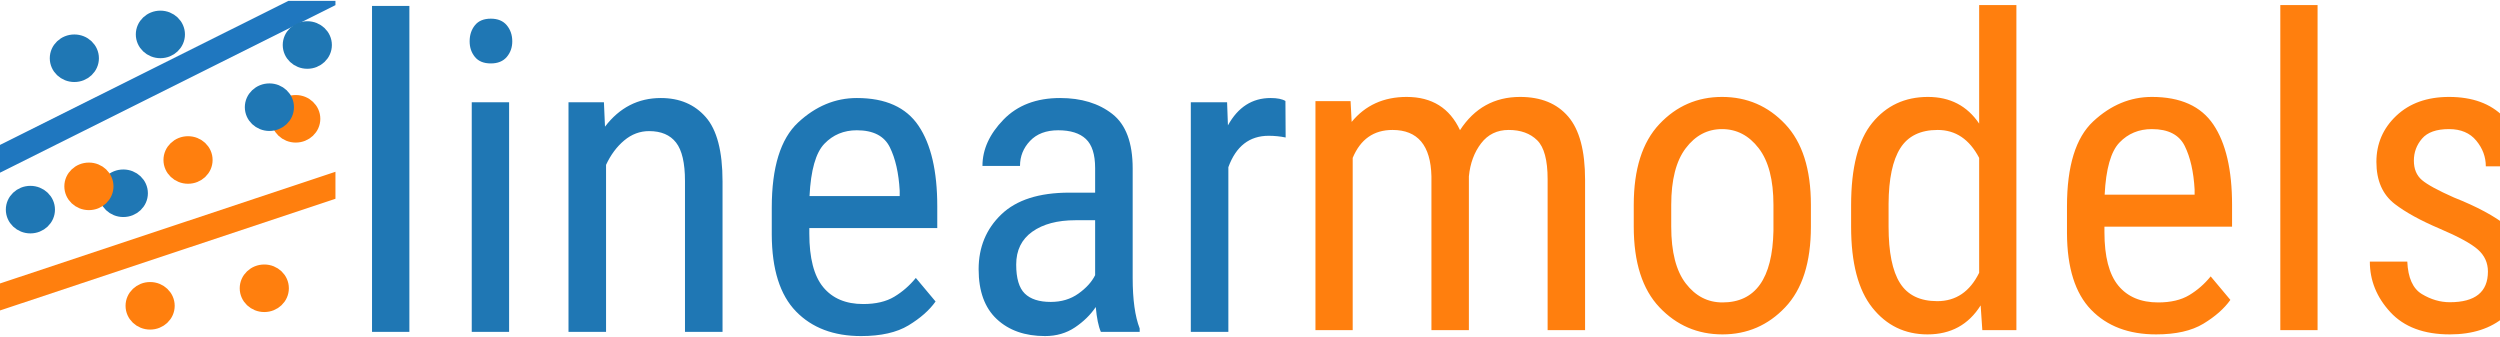
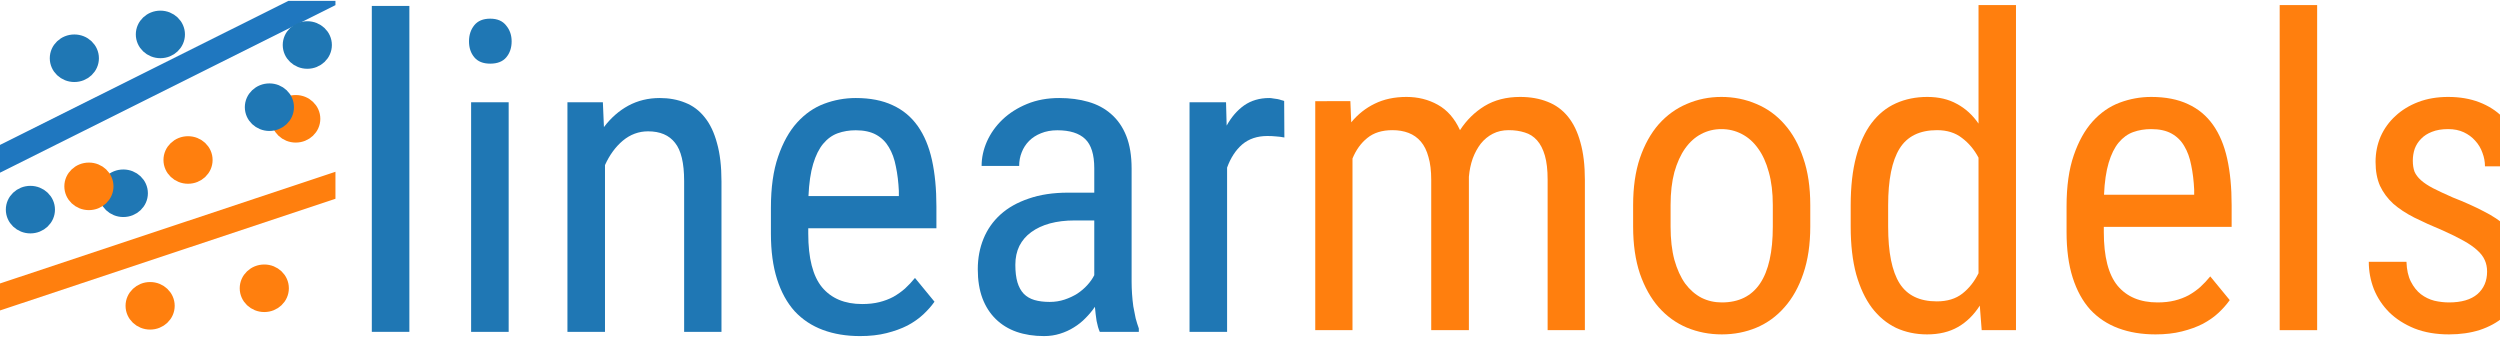
<svg xmlns="http://www.w3.org/2000/svg" width="7631.583" height="1026.584" viewBox="0 0 2019.189 271.617" version="1.1" id="svg821">
  <defs id="defs815">
    <clipPath clipPathUnits="userSpaceOnUse" id="clipPath1609">
      <rect style="fill:#808080;fill-opacity:0.502;stroke:#808080;stroke-width:0;stroke-miterlimit:4;stroke-dasharray:none;stroke-opacity:0.502" id="rect1611" width="270.933" height="270.933" x="5e-07" y="26.067" clip-path="none" />
    </clipPath>
    <clipPath clipPathUnits="userSpaceOnUse" id="clipPath1673">
      <rect style="fill:#808080;fill-opacity:0.502;stroke:#808080;stroke-width:0;stroke-miterlimit:4;stroke-dasharray:none;stroke-opacity:0.502" id="rect1675" width="270.933" height="270.933" x="5e-07" y="26.067" />
    </clipPath>
  </defs>
  <g id="layer1" transform="translate(-5e-7,-25.38291)">
    <g id="g1669" clip-path="url(#clipPath1673)">
      <ellipse ry="12.568" rx="13.212" cy="272.377" cx="121.252" id="path1370" style="fill:#ff7f0e;fill-opacity:1;stroke:#ff7f0e;stroke-width:13.263;stroke-miterlimit:4;stroke-dasharray:none;stroke-opacity:1" />
      <ellipse ry="12.568" rx="13.212" cy="154.596" cx="151.869" id="path1370-8" style="fill:#ff7f0e;fill-opacity:1;stroke:#ff7f0e;stroke-width:13.263;stroke-miterlimit:4;stroke-dasharray:none;stroke-opacity:1" />
-       <ellipse ry="12.568" rx="13.212" cy="258.212" cx="213.46" id="path1370-8-8" style="fill:#ff7f0e;fill-opacity:1;stroke:#ff7f0e;stroke-width:13.263;stroke-miterlimit:4;stroke-dasharray:none;stroke-opacity:1" />
-       <ellipse ry="12.568" rx="13.212" cy="121.336" cx="238.869" id="path1370-8-8-6" style="fill:#ff7f0e;fill-opacity:1;stroke:#ff7f0e;stroke-width:13.263;stroke-miterlimit:4;stroke-dasharray:none;stroke-opacity:1" />
+       <path style="fill:#ff7f0e;fill-opacity:1;stroke:#ff7f0e;stroke-width:13.263;stroke-miterlimit:4;stroke-dasharray:none;stroke-opacity:1" d="m 226.672,258.212 a 13.212,12.568 0 0 1 -13.212,12.568 13.212,12.568 0 0 1 -13.212,-12.568 13.212,12.568 0 0 1 13.212,-12.568 13.212,12.568 0 0 1 13.212,12.568 z" id="path1370-8-8" />
+       <path style="fill:#ff7f0e;fill-opacity:1;stroke:#ff7f0e;stroke-width:13.263;stroke-miterlimit:4;stroke-dasharray:none;stroke-opacity:1" d="m 252.081,121.336 a 13.212,12.568 0 0 1 -13.212,12.568 13.212,12.568 0 0 1 -13.212,-12.568 13.212,12.568 0 0 1 13.212,-12.568 13.212,12.568 0 0 1 13.212,12.568 z" id="path1370-8-8-6" />
      <ellipse ry="12.568" rx="13.212" cy="72.425" cx="60.047" id="path1370-8-8-6-4" style="fill:#1f77b4;fill-opacity:1;stroke:#1f77b4;stroke-width:13.263;stroke-miterlimit:4;stroke-dasharray:none;stroke-opacity:1" />
      <ellipse ry="12.568" rx="13.212" cy="53.182" cx="129.537" id="path1370-8-8-6-4-2" style="fill:#1f77b4;fill-opacity:1;stroke:#1f77b4;stroke-width:13.263;stroke-miterlimit:4;stroke-dasharray:none;stroke-opacity:1" />
      <ellipse ry="12.568" rx="13.212" cy="181.471" cx="99.603" id="path1370-8-8-6-4-2-8" style="fill:#1f77b4;fill-opacity:1;stroke:#1f77b4;stroke-width:13.263;stroke-miterlimit:4;stroke-dasharray:none;stroke-opacity:1" />
-       <ellipse ry="12.568" rx="13.212" cy="111.954" cx="217.586" id="path1370-8-8-6-4-2-8-9" style="fill:#1f77b4;fill-opacity:1;stroke:#1f77b4;stroke-width:13.263;stroke-miterlimit:4;stroke-dasharray:none;stroke-opacity:1" />
+       <path style="fill:#1f77b4;fill-opacity:1;stroke:#1f77b4;stroke-width:13.263;stroke-miterlimit:4;stroke-dasharray:none;stroke-opacity:1" d="m 230.798,111.954 a 13.212,12.568 0 0 1 -13.212,12.568 13.212,12.568 0 0 1 -13.212,-12.568 13.212,12.568 0 0 1 13.212,-12.568 13.212,12.568 0 0 1 13.212,12.568 z" id="path1370-8-8-6-4-2-8-9" />
      <path id="path1477" d="M -80.524,292.039 C 383.442,137.568 383.442,137.568 383.442,137.568" style="fill:none;stroke:#ff7f0e;stroke-width:20.687;stroke-linecap:butt;stroke-linejoin:miter;stroke-miterlimit:4;stroke-dasharray:none;stroke-opacity:1" />
      <path id="path1479" d="M -129.809,218.487 C 407.514,-49.911 407.514,-49.911 407.514,-49.911" style="fill:none;stroke:#1f77bf;stroke-width:20.065;stroke-linecap:butt;stroke-linejoin:miter;stroke-miterlimit:4;stroke-dasharray:none;stroke-opacity:1" />
-       <ellipse ry="12.568" rx="13.212" cy="61.734" cx="248.205" id="path1370-8-8-6-4-2-8-9-4" style="fill:#1f77b4;fill-opacity:1;stroke:#1f77b4;stroke-width:13.263;stroke-miterlimit:4;stroke-dasharray:none;stroke-opacity:1" />
+       <path style="fill:#1f77b4;fill-opacity:1;stroke:#1f77b4;stroke-width:13.263;stroke-miterlimit:4;stroke-dasharray:none;stroke-opacity:1" d="M 261.417,61.734 A 13.212,12.568 0 0 1 248.205,74.302 13.212,12.568 0 0 1 234.992,61.734 13.212,12.568 0 0 1 248.205,49.166 13.212,12.568 0 0 1 261.417,61.734 Z" id="path1370-8-8-6-4-2-8-9-4" />
      <ellipse ry="12.568" rx="13.212" cy="175.892" cx="71.807" id="path1370-0" style="fill:#ff7f0e;fill-opacity:1;stroke:#ff7f0e;stroke-width:13.263;stroke-miterlimit:4;stroke-dasharray:none;stroke-opacity:1" />
      <ellipse ry="12.568" rx="13.212" cy="194.694" cx="24.552" id="path1370-8-8-6-4-2-4" style="fill:#1f77b4;fill-opacity:1;stroke:#1f77b4;stroke-width:13.263;stroke-miterlimit:4;stroke-dasharray:none;stroke-opacity:1" />
    </g>
-     <text xml:space="preserve" style="font-style:normal;font-variant:normal;font-weight:normal;font-stretch:normal;font-size:350.962px;line-height:1.25;font-family:'Roboto Condensed';-inkscape-font-specification:'Roboto Condensed, ';letter-spacing:0px;word-spacing:0px;fill:#1f77b4;fill-opacity:1;stroke:none;stroke-width:8.774" x="275.285" y="293.401" id="text2302">
-       <tspan id="tspan2300" x="275.285" y="293.401" style="font-style:normal;font-variant:normal;font-weight:normal;font-stretch:normal;font-family:'Roboto Condensed';-inkscape-font-specification:'Roboto Condensed, ';fill:#1f77b4;fill-opacity:1;stroke-width:8.774">linear</tspan>
-     </text>
-     <text xml:space="preserve" style="font-style:normal;font-variant:normal;font-weight:normal;font-stretch:normal;font-size:350.077px;line-height:1.25;font-family:'Roboto Condensed';-inkscape-font-specification:'Roboto Condensed, ';letter-spacing:0px;word-spacing:0px;fill:#ff7f0e;fill-opacity:1;stroke:none;stroke-width:8.752" x="1039.556" y="292.043" id="text2319">
-       <tspan id="tspan2317" x="1039.556" y="292.043" style="font-style:normal;font-variant:normal;font-weight:normal;font-stretch:normal;font-family:'Roboto Condensed';-inkscape-font-specification:'Roboto Condensed, ';fill:#ff7f0e;fill-opacity:1;stroke-width:8.752">models</tspan>
-     </text>
+     <g aria-label="linear" style="font-style:normal;font-variant:normal;font-weight:normal;font-stretch:normal;font-size:350.962px;line-height:1.25;font-family:'Roboto Condensed';-inkscape-font-specification:'Roboto Condensed, ';letter-spacing:0px;word-spacing:0px;fill:#1f77b4;fill-opacity:1;stroke:none;stroke-width:8.774" id="text2302">
+       <path d="m 330.637,293.401 h -30.332 V 30.179 h 30.332 z" style="font-style:normal;font-variant:normal;font-weight:normal;font-stretch:normal;font-family:'Roboto Condensed';-inkscape-font-specification:'Roboto Condensed, ';fill:#1f77b4;fill-opacity:1;stroke-width:8.774" id="path77" />
+       <path d="m 410.838,293.401 h -30.332 V 107.981 h 30.332 z M 378.792,58.798 q 0,-7.712 4.284,-13.024 4.284,-5.312 12.853,-5.312 8.568,0 12.853,5.484 4.456,5.312 4.456,12.853 0,7.712 -4.284,12.853 -4.284,5.141 -13.024,5.141 -8.568,0 -12.853,-5.141 -4.284,-5.141 -4.284,-12.853 z" style="font-style:normal;font-variant:normal;font-weight:normal;font-stretch:normal;font-family:'Roboto Condensed';-inkscape-font-specification:'Roboto Condensed, ';fill:#1f77b4;fill-opacity:1;stroke-width:8.774" id="path79" />
+       <path d="m 486.925,107.981 0.857,20.05 q 8.397,-11.139 19.707,-17.308 11.482,-6.169 25.363,-6.169 11.31,0 20.564,3.77 9.254,3.599 15.766,11.824 6.512,8.054 9.939,20.907 3.599,12.681 3.599,30.846 V 293.401 H 552.559 V 171.558 q 0,-21.764 -7.369,-30.846 -7.197,-9.254 -21.764,-9.254 -11.31,0 -20.393,7.54 -8.911,7.54 -14.395,19.707 v 134.696 h -30.332 V 107.981 Z" style="font-style:normal;font-variant:normal;font-weight:normal;font-stretch:normal;font-family:'Roboto Condensed';-inkscape-font-specification:'Roboto Condensed, ';fill:#1f77b4;fill-opacity:1;stroke-width:8.774" id="path81" />
+       <path d="m 694.623,296.829 q -16.623,0 -29.989,-4.97 -13.367,-4.97 -22.792,-15.08 -9.254,-10.282 -14.224,-25.877 -4.97,-15.595 -4.97,-36.844 v -20.907 q 0,-24.506 5.827,-41.3 5.827,-16.965 15.252,-27.419 9.597,-10.625 21.935,-15.252 12.339,-4.627 25.534,-4.627 17.48,0 29.818,5.827 12.339,5.655 20.221,16.794 7.883,11.139 11.482,27.419 3.599,16.28 3.599,37.53 V 209.774 H 652.81 v 4.284 q 0,29.818 11.139,43.356 11.31,13.538 32.389,13.538 7.712,0 13.881,-1.542 6.169,-1.542 11.31,-4.284 5.141,-2.913 9.425,-6.683 4.284,-3.941 8.054,-8.568 l 15.766,19.193 q -3.77,5.312 -9.083,10.282 -5.312,4.97 -12.681,8.911 -7.369,3.77 -16.965,6.169 -9.425,2.399 -21.421,2.399 z m -3.427,-166.227 q -7.883,0 -14.566,2.399 -6.683,2.399 -11.824,8.568 -4.97,5.998 -8.054,16.28 -3.085,10.282 -3.77,25.877 h 73.003 v -4.113 q -0.514,-10.796 -2.399,-19.707 -1.714,-9.083 -5.655,-15.595 -3.77,-6.512 -10.282,-10.111 -6.512,-3.599 -16.451,-3.599 z" style="font-style:normal;font-variant:normal;font-weight:normal;font-stretch:normal;font-family:'Roboto Condensed';-inkscape-font-specification:'Roboto Condensed, ';fill:#1f77b4;fill-opacity:1;stroke-width:8.774" id="path83" />
+       <path d="m 888.27,293.401 q -1.542,-3.427 -2.571,-8.74 -0.857,-5.484 -1.371,-11.482 -3.256,4.798 -7.54,9.083 -4.113,4.284 -9.425,7.54 -5.141,3.256 -11.31,5.141 -5.998,1.885 -12.853,1.885 -12.167,0 -22.107,-3.427 -9.768,-3.427 -16.794,-10.282 -7.026,-6.855 -10.796,-16.794 -3.77,-10.111 -3.77,-23.477 0,-13.367 4.627,-24.677 4.627,-11.31 13.709,-19.536 9.083,-8.226 22.792,-12.853 13.709,-4.798 31.875,-4.798 h 21.078 v -19.707 q 0,-16.623 -7.369,-23.649 -7.369,-7.026 -22.449,-7.026 -7.369,0 -13.195,2.399 -5.655,2.228 -9.597,6.169 -3.941,3.941 -5.998,9.254 -2.056,5.141 -2.056,10.968 h -30.332 q 0,-9.939 4.284,-19.707 4.456,-9.939 12.51,-17.651 8.226,-7.883 19.879,-12.681 11.653,-4.798 26.048,-4.798 12.853,0 23.477,3.085 10.796,3.085 18.508,9.939 7.883,6.855 12.167,17.651 4.284,10.796 4.284,26.391 v 91.339 q 0,4.627 0.343,9.768 0.343,5.141 1.028,10.111 0.857,4.97 1.885,9.597 1.2,4.456 2.571,8.226 v 2.742 z m -40.443,-24.163 q 6.341,0 11.996,-1.885 5.655,-1.885 10.282,-4.798 4.627,-3.085 8.054,-6.855 3.599,-3.941 5.655,-8.054 v -44.213 h -15.937 q -10.968,0 -19.879,2.399 -8.74,2.399 -15.08,7.026 -6.169,4.456 -9.597,11.139 -3.256,6.683 -3.256,15.252 0,8.397 1.714,14.224 1.714,5.655 5.141,9.254 3.427,3.427 8.568,4.97 5.312,1.542 12.339,1.542 z" style="font-style:normal;font-variant:normal;font-weight:normal;font-stretch:normal;font-family:'Roboto Condensed';-inkscape-font-specification:'Roboto Condensed, ';fill:#1f77b4;fill-opacity:1;stroke-width:8.774" id="path85" />
+       <path d="m 1037.36,136.428 q -3.599,-0.685 -6.683,-0.857 -3.085,-0.343 -7.026,-0.343 -12.338,0 -20.393,6.855 -7.883,6.855 -12.167,18.679 V 293.401 H 960.759 V 107.981 h 29.475 l 0.514,18.851 q 5.655,-10.282 14.052,-16.28 8.568,-5.998 20.393,-5.998 1.371,0 3.085,0.343 1.885,0.171 3.599,0.514 1.714,0.343 3.085,0.857 1.542,0.343 2.228,0.685 z" style="font-style:normal;font-variant:normal;font-weight:normal;font-stretch:normal;font-family:'Roboto Condensed';-inkscape-font-specification:'Roboto Condensed, ';fill:#1f77b4;fill-opacity:1;stroke-width:8.774" id="path87" />
+     </g>
+     <g aria-label="models" style="font-style:normal;font-variant:normal;font-weight:normal;font-stretch:normal;font-size:350.077px;line-height:1.25;font-family:'Roboto Condensed';-inkscape-font-specification:'Roboto Condensed, ';letter-spacing:0px;word-spacing:0px;fill:#ff7f0e;fill-opacity:1;stroke:none;stroke-width:8.752" id="text2319">
+       <path d="m 1090.666,107.09 0.684,17.094 q 8.034,-9.743 18.974,-15.042 11.111,-5.47 25.64,-5.47 14.017,0 25.299,6.325 11.453,6.325 17.948,20.512 7.863,-12.136 19.829,-19.487 12.136,-7.35 28.717,-7.35 12.478,0 22.222,3.932 9.743,3.761 16.41,11.966 6.667,8.205 10.085,20.854 3.59,12.649 3.59,30.085 v 121.535 h -30.085 V 170.337 q 0,-11.624 -2.222,-19.316 -2.222,-7.692 -6.325,-12.307 -4.103,-4.615 -9.914,-6.325 -5.812,-1.88 -12.991,-1.88 -7.179,0 -12.82,2.906 -5.641,2.906 -9.743,8.034 -3.932,5.128 -6.496,11.966 -2.393,6.837 -3.077,14.7 v 0.855 123.074 h -30.427 v -121.535 q 0,-10.769 -2.222,-18.29 -2.051,-7.692 -6.154,-12.478 -4.102,-4.786 -9.914,-7.008 -5.812,-2.222 -12.991,-2.222 -12.649,0 -20.341,6.325 -7.692,6.154 -11.966,16.581 v 138.629 h -30.085 v -184.953 z" style="font-style:normal;font-variant:normal;font-weight:normal;font-stretch:normal;font-family:'Roboto Condensed';-inkscape-font-specification:'Roboto Condensed, ';fill:#ff7f0e;fill-opacity:1;stroke-width:8.752" id="path64" />
+       <path d="m 1319.036,191.02 q 0,-21.709 5.47,-37.948 5.641,-16.41 15.213,-27.35 9.743,-10.94 22.735,-16.41 12.991,-5.641 27.863,-5.641 15.042,0 28.204,5.641 13.162,5.47 22.735,16.41 9.743,10.94 15.213,27.35 5.641,16.239 5.641,37.948 v 17.435 q 0,21.538 -5.641,37.948 -5.47,16.239 -15.213,27.179 -9.572,10.94 -22.564,16.41 -12.991,5.47 -28.034,5.47 -15.042,0 -28.204,-5.47 -12.991,-5.47 -22.735,-16.41 -9.572,-10.94 -15.213,-27.179 -5.47,-16.41 -5.47,-37.948 z m 30.256,17.435 q 0,15.384 3.077,26.837 3.248,11.453 8.718,19.145 5.641,7.521 13.162,11.453 7.521,3.761 16.41,3.761 41.196,0 41.196,-61.195 v -17.435 q 0,-15.213 -3.248,-26.666 -3.077,-11.453 -8.718,-19.145 -5.47,-7.692 -13.162,-11.624 -7.521,-3.932 -16.41,-3.932 -8.718,0 -16.239,3.932 -7.521,3.932 -12.991,11.624 -5.47,7.692 -8.718,19.145 -3.077,11.453 -3.077,26.666 z" style="font-style:normal;font-variant:normal;font-weight:normal;font-stretch:normal;font-family:'Roboto Condensed';-inkscape-font-specification:'Roboto Condensed, ';fill:#ff7f0e;fill-opacity:1;stroke-width:8.752" id="path66" />
+       <path d="m 1494.758,191.191 q 0,-22.734 4.444,-39.315 4.444,-16.581 12.478,-27.179 8.205,-10.769 19.658,-15.897 11.453,-5.128 25.299,-5.128 13.846,0 23.931,5.641 10.256,5.47 17.436,15.897 V 29.485 h 30.256 V 292.043 h -27.692 l -1.538,-19.829 q -7.179,11.282 -17.606,17.265 -10.427,5.983 -24.957,5.983 -13.675,0 -25.128,-5.299 -11.282,-5.47 -19.487,-16.239 -8.034,-10.769 -12.649,-27.008 -4.444,-16.41 -4.444,-38.461 z m 30.256,17.265 q 0,31.11 9.23,45.811 9.23,14.53 30.085,14.53 12.649,0 20.683,-6.325 8.034,-6.325 12.991,-16.41 v -93.331 q -5.128,-9.743 -13.333,-15.897 -8.034,-6.325 -20.171,-6.325 -21.025,0 -30.256,14.871 -9.23,14.871 -9.23,45.811 z" style="font-style:normal;font-variant:normal;font-weight:normal;font-stretch:normal;font-family:'Roboto Condensed';-inkscape-font-specification:'Roboto Condensed, ';fill:#ff7f0e;fill-opacity:1;stroke-width:8.752" id="path68" />
+       <path d="m 1740.906,295.462 q -16.581,0 -29.914,-4.957 -13.333,-4.957 -22.735,-15.042 -9.23,-10.256 -14.188,-25.811 -4.957,-15.555 -4.957,-36.751 v -20.854 q 0,-24.444 5.812,-41.196 5.812,-16.923 15.213,-27.35 9.572,-10.598 21.88,-15.213 12.307,-4.615 25.469,-4.615 17.436,0 29.743,5.812 12.307,5.641 20.17,16.752 7.863,11.111 11.453,27.35 3.59,16.239 3.59,37.435 v 17.606 h -103.245 v 4.273 q 0,29.743 11.111,43.247 11.282,13.504 32.307,13.504 7.692,0 13.846,-1.538 6.154,-1.538 11.282,-4.273 5.128,-2.906 9.402,-6.667 4.273,-3.932 8.034,-8.547 l 15.726,19.145 q -3.76,5.299 -9.06,10.256 -5.299,4.957 -12.649,8.889 -7.35,3.761 -16.923,6.154 -9.401,2.393 -21.367,2.393 z m -3.419,-165.808 q -7.863,0 -14.53,2.393 -6.667,2.393 -11.795,8.547 -4.957,5.983 -8.034,16.239 -3.077,10.256 -3.761,25.811 h 72.819 v -4.102 q -0.513,-10.769 -2.393,-19.658 -1.709,-9.06 -5.641,-15.555 -3.761,-6.496 -10.256,-10.085 -6.496,-3.59 -16.41,-3.59 z" style="font-style:normal;font-variant:normal;font-weight:normal;font-stretch:normal;font-family:'Roboto Condensed';-inkscape-font-specification:'Roboto Condensed, ';fill:#ff7f0e;fill-opacity:1;stroke-width:8.752" id="path70" />
+       <path d="m 1871.501,292.043 h -30.256 V 29.485 h 30.256 z" style="font-style:normal;font-variant:normal;font-weight:normal;font-stretch:normal;font-family:'Roboto Condensed';-inkscape-font-specification:'Roboto Condensed, ';fill:#ff7f0e;fill-opacity:1;stroke-width:8.752" id="path72" />
+       <path d="m 2008.762,244.694 q 0,-5.128 -1.88,-9.231 -1.88,-4.273 -6.154,-8.034 -4.273,-3.932 -11.111,-7.692 -6.667,-3.761 -16.581,-8.205 -12.82,-5.299 -23.076,-10.427 -10.085,-5.128 -17.094,-11.282 -6.837,-6.325 -10.598,-14.359 -3.59,-8.205 -3.59,-19.316 0,-10.94 4.103,-20.512 4.273,-9.572 11.966,-16.581 7.692,-7.179 18.461,-11.282 10.769,-4.102 24.102,-4.102 14.017,0 25.128,4.273 11.111,4.273 18.803,11.966 7.692,7.521 11.795,17.777 4.103,10.256 4.103,22.051 h -30.085 q 0,-5.641 -2.051,-10.94 -1.88,-5.47 -5.812,-9.743 -3.761,-4.273 -9.23,-6.837 -5.47,-2.564 -12.649,-2.564 -7.692,0 -13.162,2.222 -5.299,2.051 -8.718,5.641 -3.419,3.419 -5.128,8.034 -1.538,4.615 -1.538,9.572 0,5.128 1.367,8.889 1.538,3.59 5.128,6.837 3.59,3.248 9.743,6.496 6.325,3.248 16.068,7.521 14.017,5.47 24.786,11.111 10.94,5.47 18.29,12.136 7.35,6.496 11.111,14.871 3.761,8.376 3.761,19.487 0,12.136 -4.444,22.051 -4.273,9.743 -12.307,16.752 -8.034,6.837 -19.316,10.598 -11.282,3.59 -24.957,3.59 -15.726,0 -27.863,-4.786 -12.136,-4.957 -20.341,-12.991 -8.205,-8.205 -12.478,-18.803 -4.102,-10.598 -4.102,-22.051 h 30.427 q 0.342,9.743 3.59,16.068 3.248,6.325 8.034,10.085 4.957,3.761 10.94,5.299 5.983,1.367 11.795,1.367 15.042,0 22.905,-6.667 7.863,-6.837 7.863,-18.29 z" style="font-style:normal;font-variant:normal;font-weight:normal;font-stretch:normal;font-family:'Roboto Condensed';-inkscape-font-specification:'Roboto Condensed, ';fill:#ff7f0e;fill-opacity:1;stroke-width:8.752" id="path74" />
+     </g>
  </g>
</svg>
